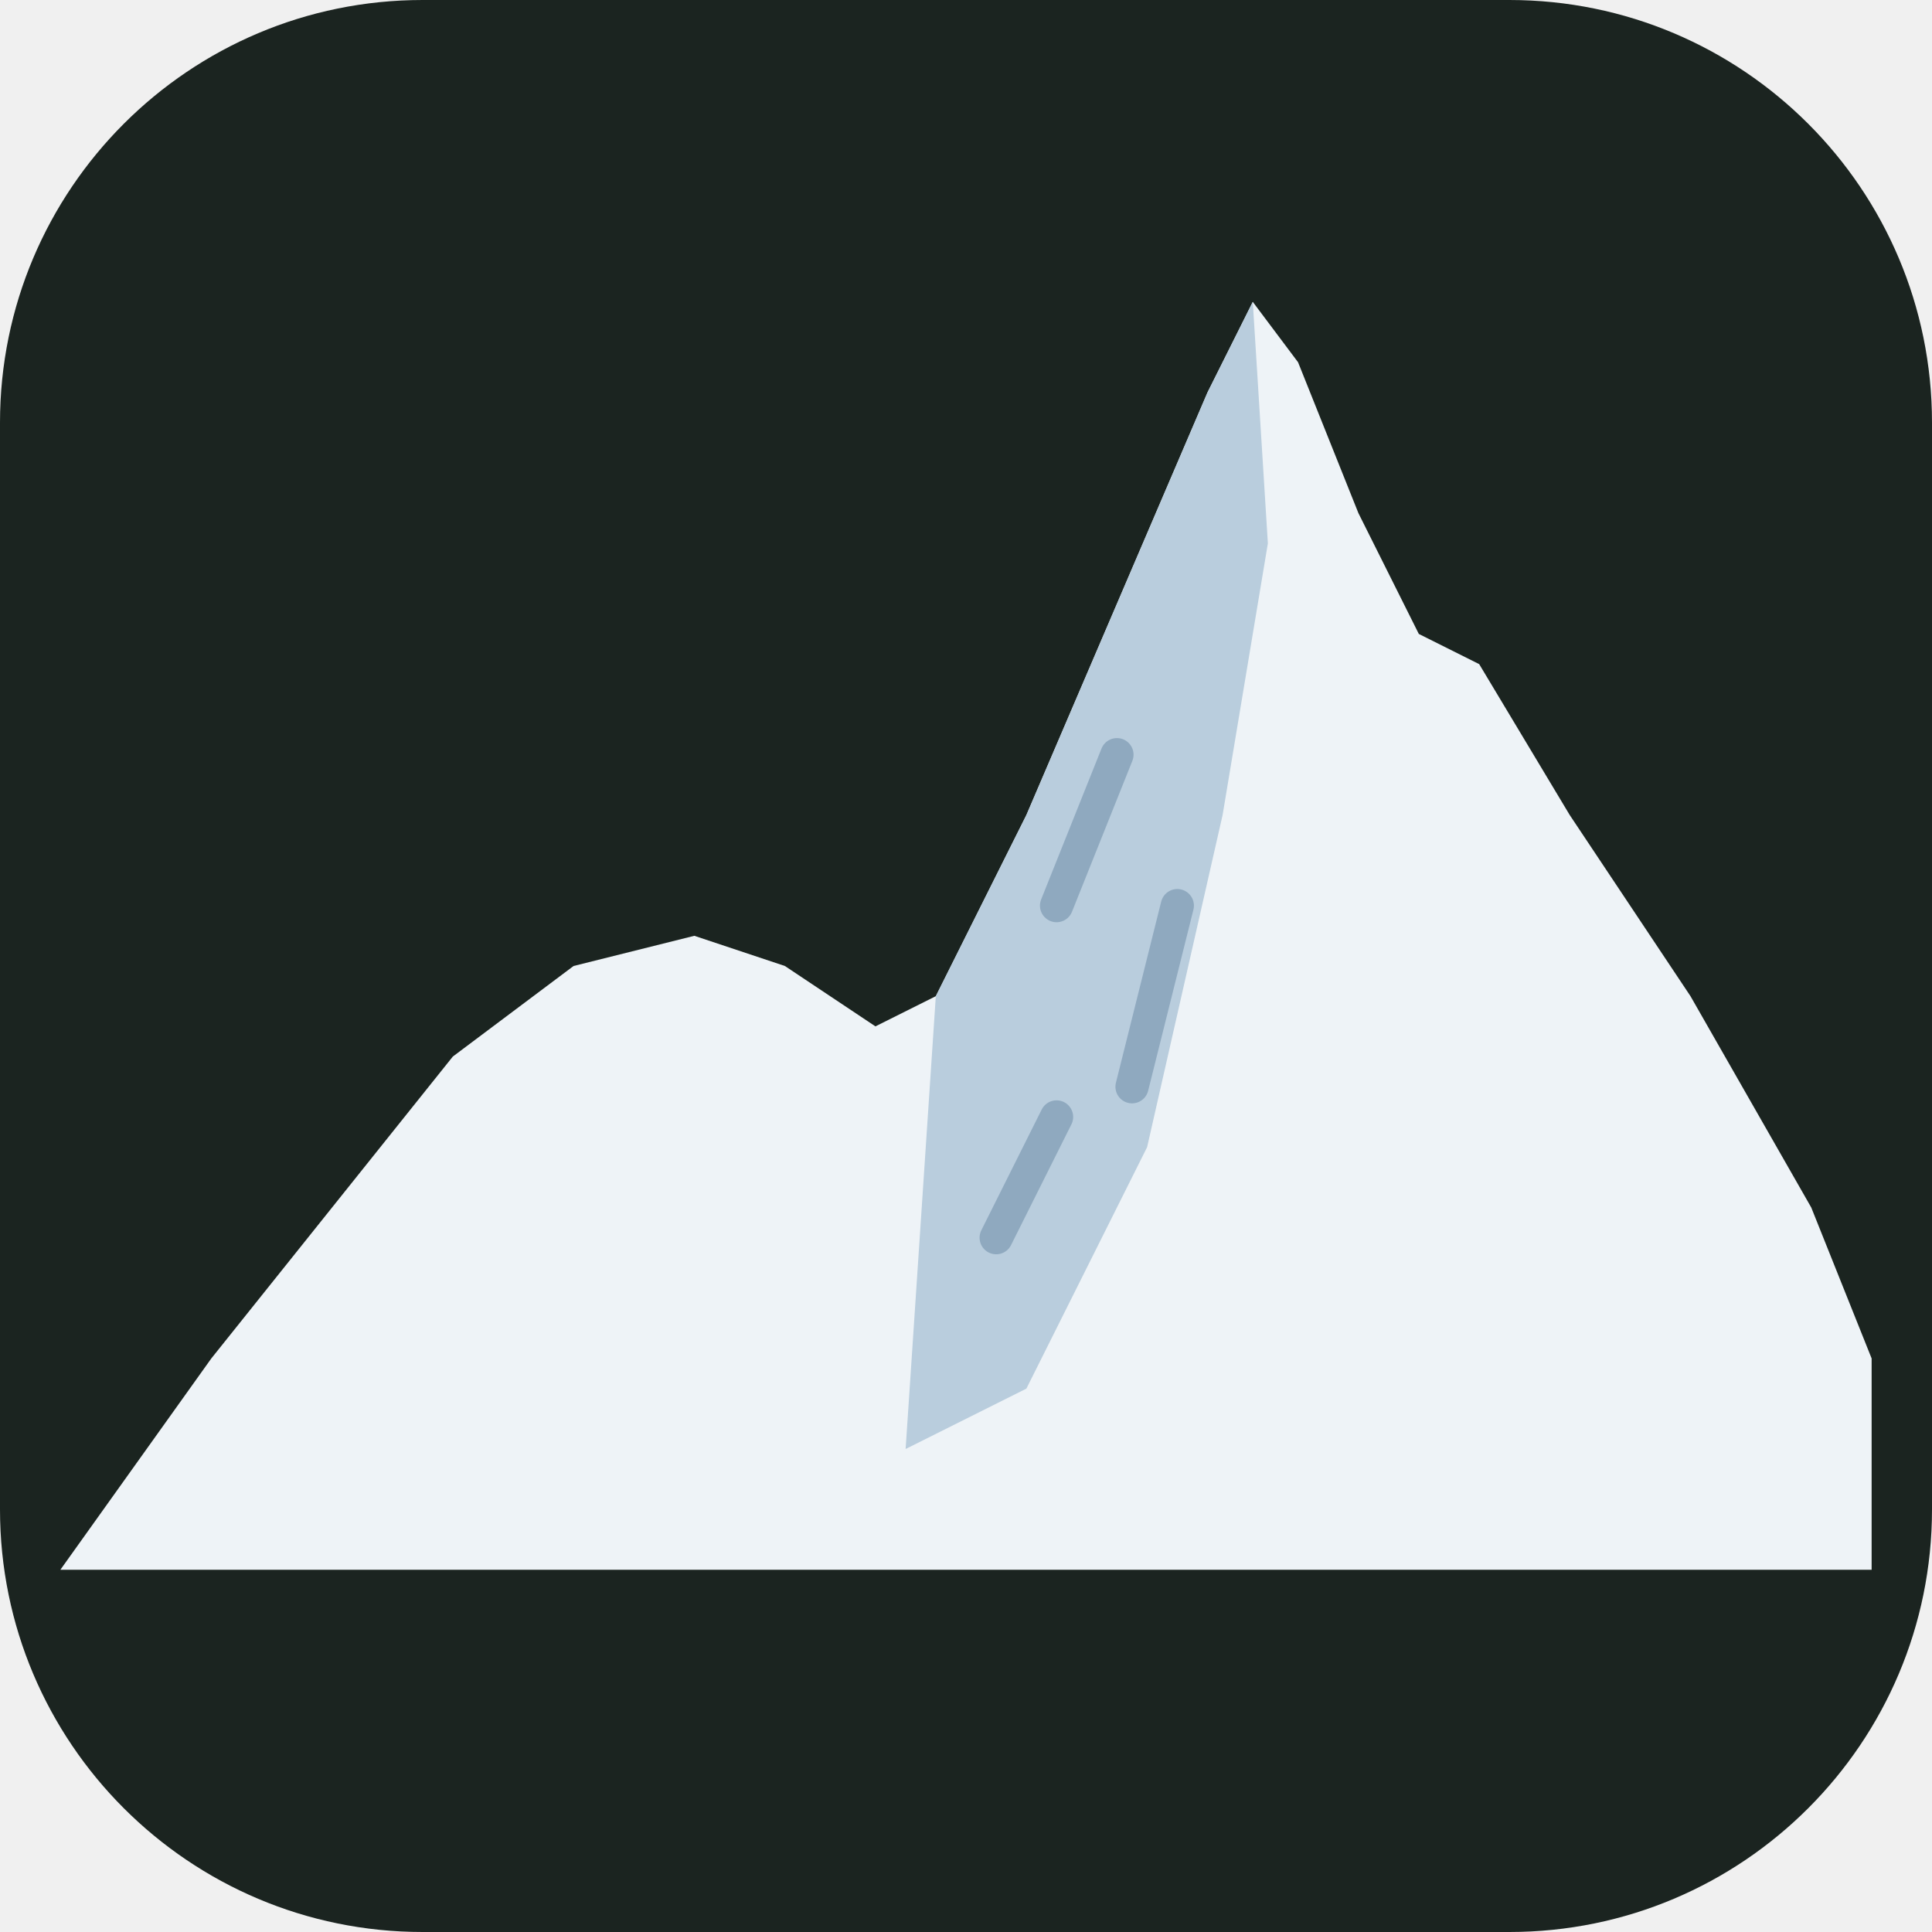
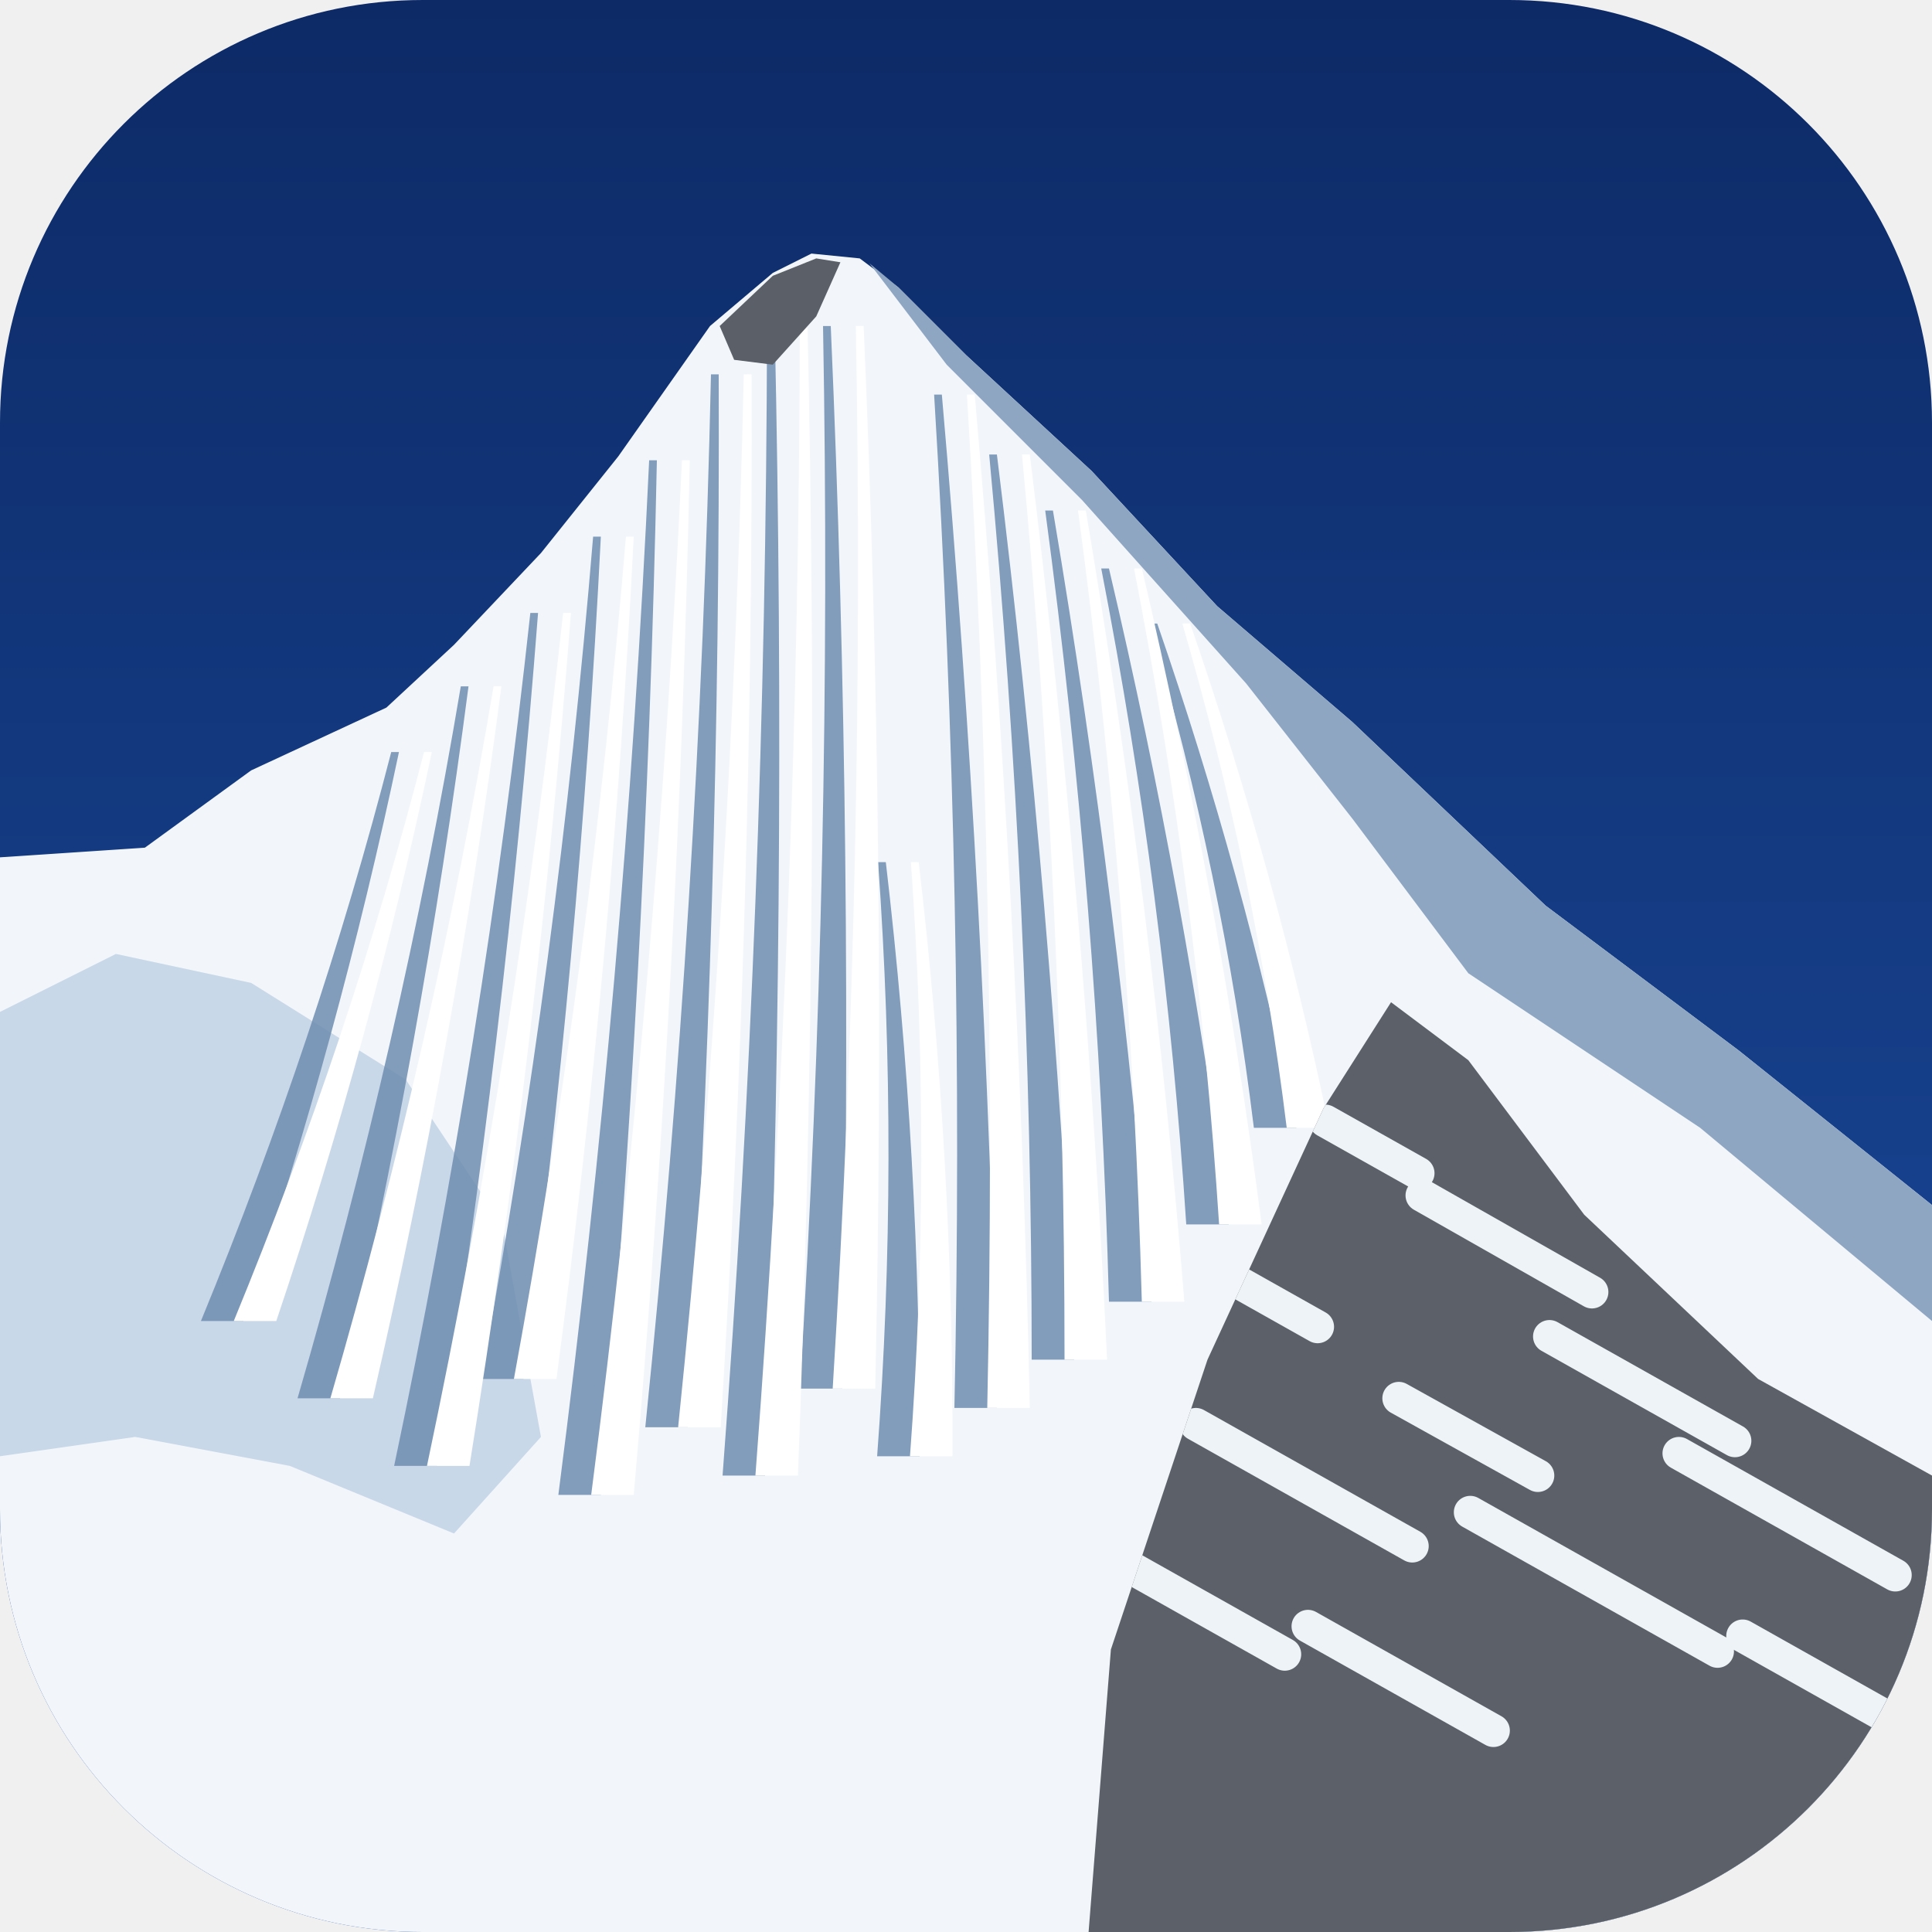
<svg xmlns="http://www.w3.org/2000/svg" viewBox="0 0 64 64">
-   <rect width="64" height="64" rx="14" fill="#1b2420" />
-   <polygon points="2,52 7,45 11,40 15,35 19,32 23,31 26,32 29,34 31,33 34,27 37,20 40,13 41.5,10 43,12 45,17 47,21 49,22 52,27 56,33 60,40 62,45 62,52" fill="#eef3f7" />
-   <polygon points="31,33 34,27 37,20 40,13 41.5,10 42,18 40.5,27 38,38 34,46 30,48" fill="#b9cddd" />
-   <path d="M35 30l2-5M37.5 36l1.5-6M33 41l2-4" stroke="#8fa9bf" stroke-width="1.1" stroke-linecap="round" />
+   <defs>
+     <linearGradient id="sky" x1="0" y1="0" x2="0" y2="1">
+       <stop offset="0" stop-color="#0d2a66" />
+       <stop offset="1" stop-color="#1c4ea3" />
+     </linearGradient>
+     <clipPath id="r">
+       <rect width="64" height="64" rx="14" />
+     </clipPath>
+   </defs>
+   <g clip-path="url(#r)">
+     <rect width="64" height="64" fill="url(#sky)" />
+     <g transform="translate(0 6) scale(0.032)">
+       <polygon points="0,700 150,690 260,610 400,545 470,480 560,385 640,285 735,150 800,95 840,75 890,80 930,110 1000,180 1130,300 1260,440 1400,560 1600,750 1800,900 2000,1060 2000,1900 0,1900" fill="#f2f6fa" />
+       <polygon points="0,860 120,800 260,830 420,930 520,1080 560,1300 470,1400 300,1330 140,1300 0,1320" fill="#c9d8e8" />
+       <path d="M405 591Q329 886 208 1180L252 1180Q351 886 413 591Z M477 523Q415 892 308 1260L352 1260Q437 892 485 523Z M549 447Q501 889 408 1330L452 1330Q523 889 557 447Z M614 368Q578 804 498 1240L542 1240Q600 804 622 368Z M672 289Q647 825 578 1360L622 1360Q669 825 680 289Z M736 200Q724 745 668 1290L712 1290Q746 745 744 200Z M794 152Q793 746 748 1340L792 1340Q815 746 802 152Z M852 150Q862 700 828 1250L872 1250Q884 700 860 150Z M909 705Q931 1012 908 1320L952 1320Q953 1012 917 705Z M967 221Q999 746 988 1270L1032 1270Q1021 746 975 221Z M1024 283Q1068 752 1068 1220L1112 1220Q1090 752 1032 283Z M1082 341Q1137 750 1148 1160L1192 1160Q1159 750 1090 341Z M1140 401Q1206 741 1228 1080L1272 1080Q1228 741 1148 401Z M1190 458Q1266 719 1298 980L1342 980Q1288 719 1198 458Z" fill="#6f8db0" opacity="0.85" />
+       <path d="M405 591Q329 886 208 1180L252 1180Q351 886 413 591Z M477 523Q415 892 308 1260L352 1260Q437 892 485 523Z M549 447Q501 889 408 1330L452 1330Q523 889 557 447Z M614 368Q578 804 498 1240L542 1240Q600 804 622 368Z M672 289Q647 825 578 1360L622 1360Q669 825 680 289Z M736 200Q724 745 668 1290L712 1290Q746 745 744 200Z M794 152Q793 746 748 1340L792 1340Q815 746 802 152Z M852 150Q862 700 828 1250L872 1250Q884 700 860 150Z M909 705Q931 1012 908 1320L952 1320Q953 1012 917 705Z M967 221Q999 746 988 1270L1032 1270Q1021 746 975 221Z M1024 283Q1068 752 1068 1220L1112 1220Q1090 752 1032 283Z M1082 341Q1137 750 1148 1160L1192 1160Q1159 750 1090 341Z M1140 401Q1206 741 1228 1080L1272 1080Q1228 741 1148 401Z M1190 458Q1266 719 1298 980L1342 980Q1288 719 1198 458Z" fill="#ffffff" transform="translate(34 0)" />
+       <polygon points="900,85 930,110 1000,180 1130,300 1260,440 1400,560 1600,750 1800,900 2000,1060 2000,1180 1760,980 1520,820 1400,660 1290,520 1120,330 980,190" fill="#8ea6c2" />
+       <clipPath id="rk">
+         <polygon points="1120,1900 1150,1520 1250,1220 1370,960 1440,850 1520,910 1640,1070 1820,1240 2000,1340 2000,1900" />
+       </clipPath>
+       <polygon points="1120,1900 1150,1520 1250,1220 1370,960 1440,850 1520,910 1640,1070 1820,1240 2000,1340 2000,1900" fill="#5c6068" />
+       <path d="M1236 1114L1364 1186 M1372 973L1468 1027 M1472 1050L1648 1150 M1604 1196L1796 1304 M1238 1287L1462 1413 M1448 1260L1592 1340 M1738 1317L1962 1443 M1170 1435L1330 1525 M1522 1378L1778 1522 M1354 1496L1546 1604 M1804 1506L1996 1614" stroke="#eef3f8" stroke-width="34" stroke-linecap="round" fill="none" clip-path="url(#rk)" />
+       <polygon points="745,150 800,98 845,80 870,84 845,140 800,190 760,185" fill="#5b6068" />
+     </g>
+   </g>
</svg>
